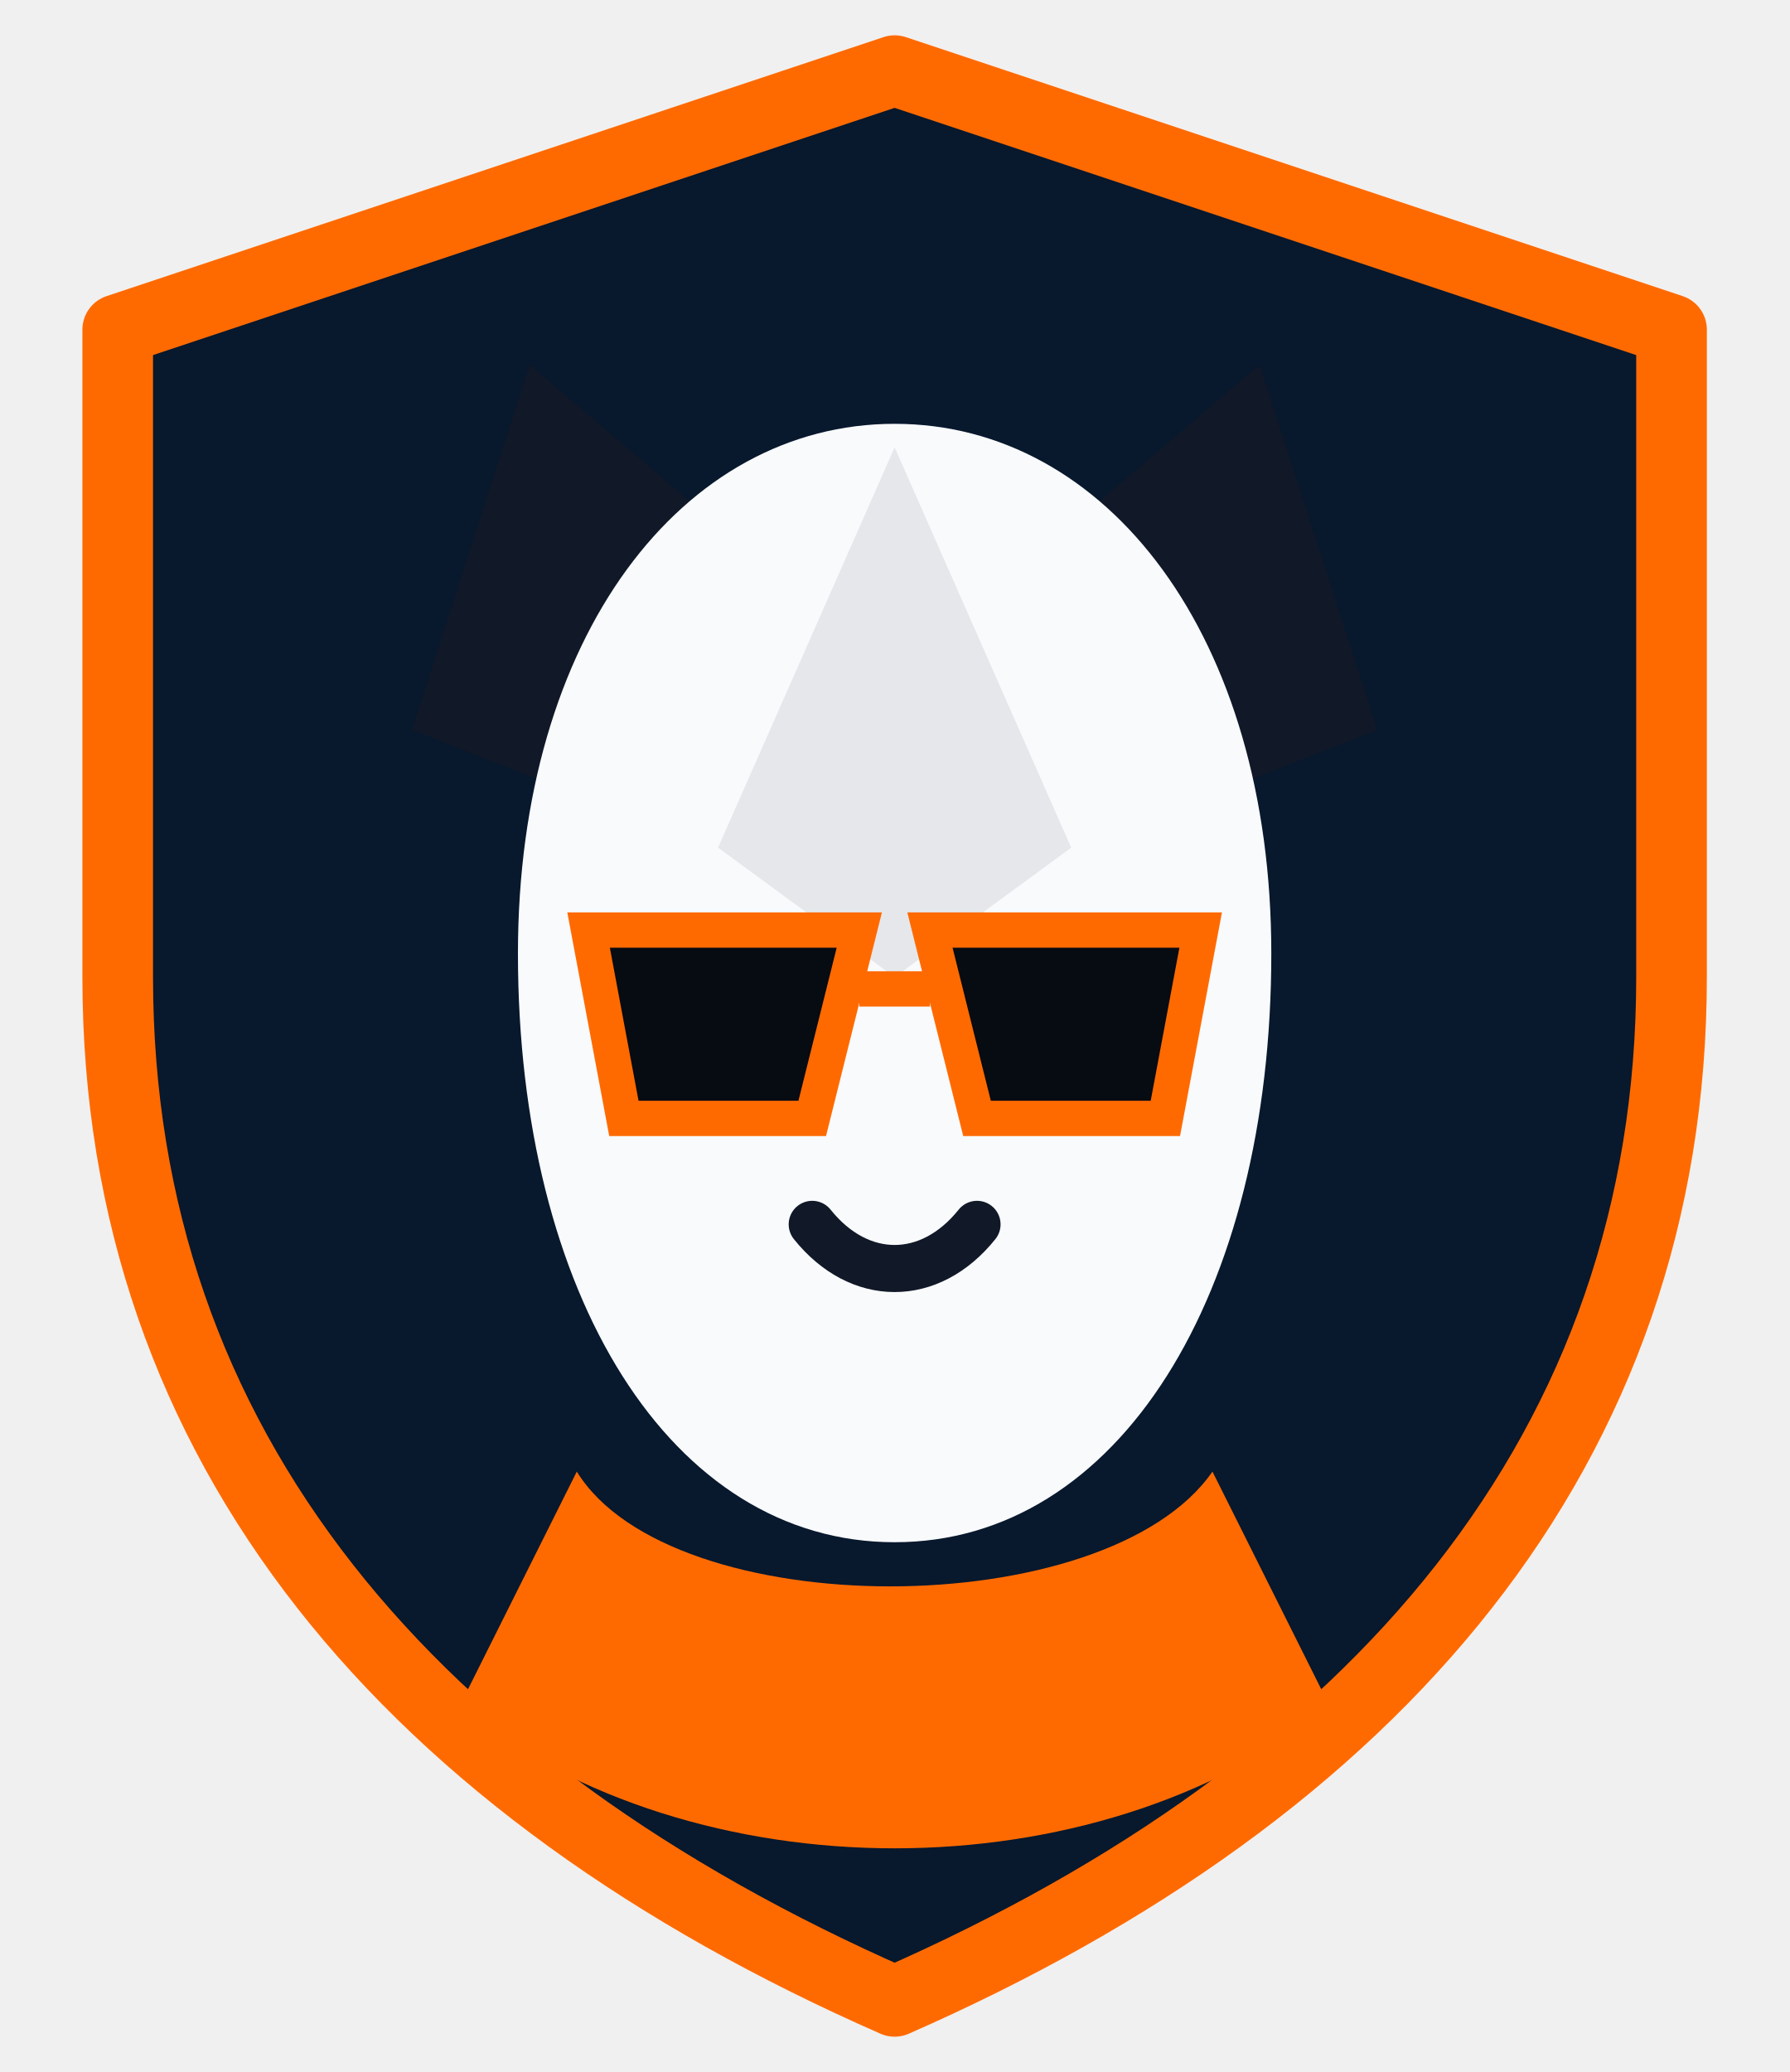
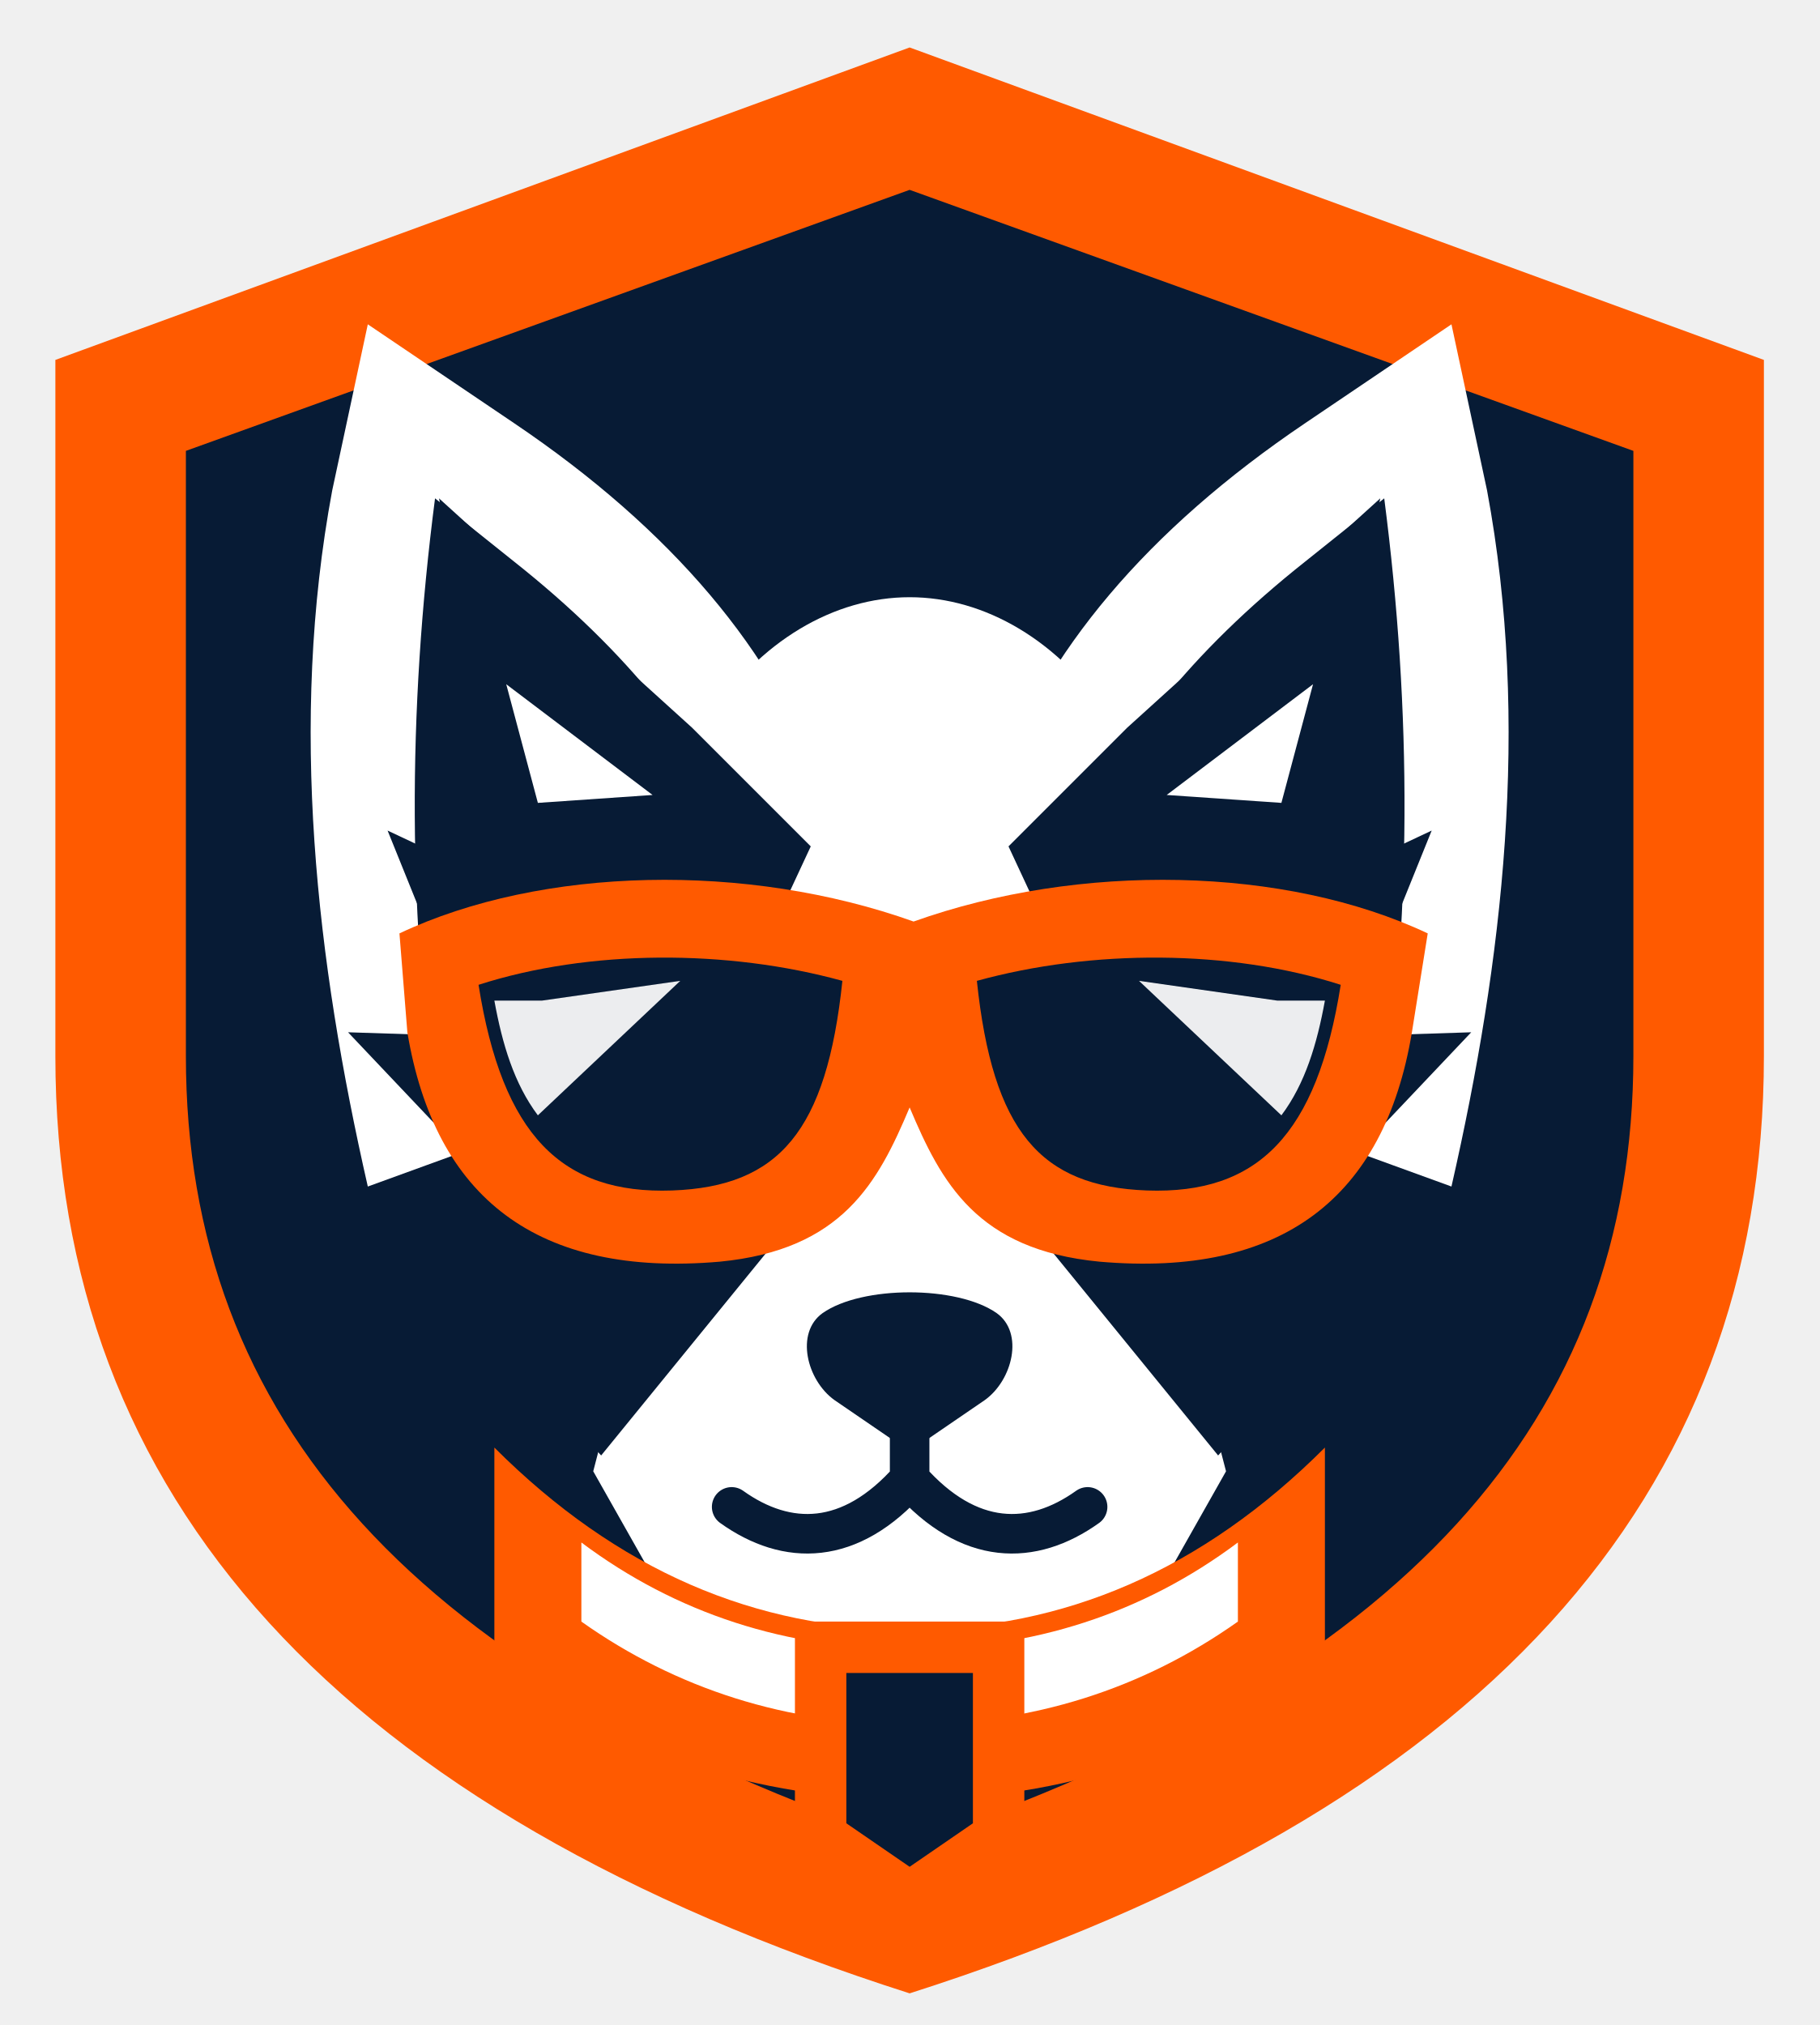
- <svg xmlns="http://www.w3.org/2000/svg" width="152" height="176" viewBox="0 0 152 176" role="img" aria-labelledby="title">
-   <g id="mark">
-     <path d="M76 6 142 28v55c0 40-25 69-66 87C35 152 10 123 10 83V28Z" fill="#08182D" stroke="#FF6A00" stroke-width="6" stroke-linejoin="round" />
-     <path d="m35 62 10-31 27 23-9 19Z" fill="#111827" />
-     <path d="m117 62-10-31-27 23 9 19Z" fill="#111827" />
-     <path d="M44 81c0-27 14-45 32-45s32 18 32 45c0 29-13 50-32 50S44 110 44 81Z" fill="#F8FAFC" />
-     <path d="M76 38 61 72l15 11 15-11Z" fill="#E5E7EB" />
-     <path d="M50 79h23l-4 16H53Z" fill="#070B12" stroke="#FF6A00" stroke-width="3" />
-     <path d="M79 79h23l-3 16H83Z" fill="#070B12" stroke="#FF6A00" stroke-width="3" />
-     <path d="M73 84h6" stroke="#FF6A00" stroke-width="3" />
-     <path d="M69 104c4 5 10 5 14 0" fill="none" stroke="#111827" stroke-width="4" stroke-linecap="round" />
-     <path d="M49 125c8 13 45 13 54 0l10 20c-20 16-54 16-74 0Z" fill="#FF6A00" />
-   </g>
+ <svg xmlns="http://www.w3.org/2000/svg" width="460" height="512" viewBox="0 0 460 512" role="img" aria-labelledby="title desc">
+   <path fill="#ff5a00" d="M230 12 446 91v176c0 112-72 191-216 237C86 458 14 379 14 267V91L230 12Z" />
+   <path fill="#071b35" d="M230 48 413 114v153c0 92-58 157-183 199C105 424 47 359 47 267V114L230 48Z" />
+   <path fill="#fff" d="M93 300c-13-57-20-117-9-176l9-42 37 25c40 27 66 58 78 92l-38 73-77 28Zm274 0c13-57 20-117 9-176l-9-42-37 25c-40 27-66 58-78 92l38 73 77 28Z" />
+   <path fill="#071b35" d="m110 126 20 16c29 23 48 47 58 72l-29 53-48 18c-8-52-8-105-1-159Zm240 0-20 16c-29 23-48 47-58 72l29 53 48 18c8-52 8-105 1-159Z" />
+   <path fill="#fff" d="M179 182c13-20 32-31 51-31s38 11 51 31l27 54-18 59 20 77-39 69h-82l-39-69 20-77-18-59 27-54Z" />
+   <path fill="#071b35" d="m175 184-64-58 21 100-34-16 21 52-31-1 36 38-25 11 53 58 44-54-18-42 27-58-30-30Zm110 0 64-58-21 100 34-16-21 52 31-1-36 38 25 11-53 58-44-54 18-42-27-58 30-30Z" />
+   <path fill="#fff" d="m128 173 37 28-29 2-8-30Zm204 0-37 28 29 2 8-30Z" />
+   <path fill="#ff5a00" d="M101 236c36-17 88-18 130-3 42-15 94-14 130 3l-4 25c-7 42-33 62-79 58-31-3-40-20-48-39-8 19-17 36-48 39-46 4-72-16-79-58l-2-25Z" />
+   <path fill="#071b35" d="M121 249c28-9 63-9 92-1-4 38-16 52-43 53-28 1-43-14-49-52Zm218 0c-28-9-63-9-92-1 4 38 16 52 43 53 28 1 43-14 49-52Z" />
+   <path fill="#fff" d="m137 253 35-5-36 34c-6-8-9-18-11-29h12Zm186 0-35-5 36 34c6-8 9-18 11-29h-12Z" opacity=".92" />
+   <path fill="#071b35" d="M208 332c10-7 34-7 44 0 7 5 4 17-3 22l-19 13-19-13c-7-5-10-17-3-22Z" />
+   <path fill="none" stroke="#071b35" stroke-linecap="round" stroke-width="10" d="M230 357v17m0 0c-15 17-31 17-45 7m45-7c15 17 31 17 45 7" />
+   <path fill="#ff5a00" d="M125 366c31 31 66 46 105 46s74-15 105-46v55c-31 22-66 34-105 34s-74-12-105-34v-55Z" />
+   <path fill="#fff" d="M147 390c24 18 52 27 83 27s59-9 83-27v20c-24 17-52 26-83 26s-59-9-83-26v-20Z" />
+   <path fill="#ff5a00" d="M201 410h58v59l-29 19-29-19v-59Z" />
+   <path fill="#071b35" d="M214 423h32v38l-16 11-16-11v-38Z" />
</svg>
